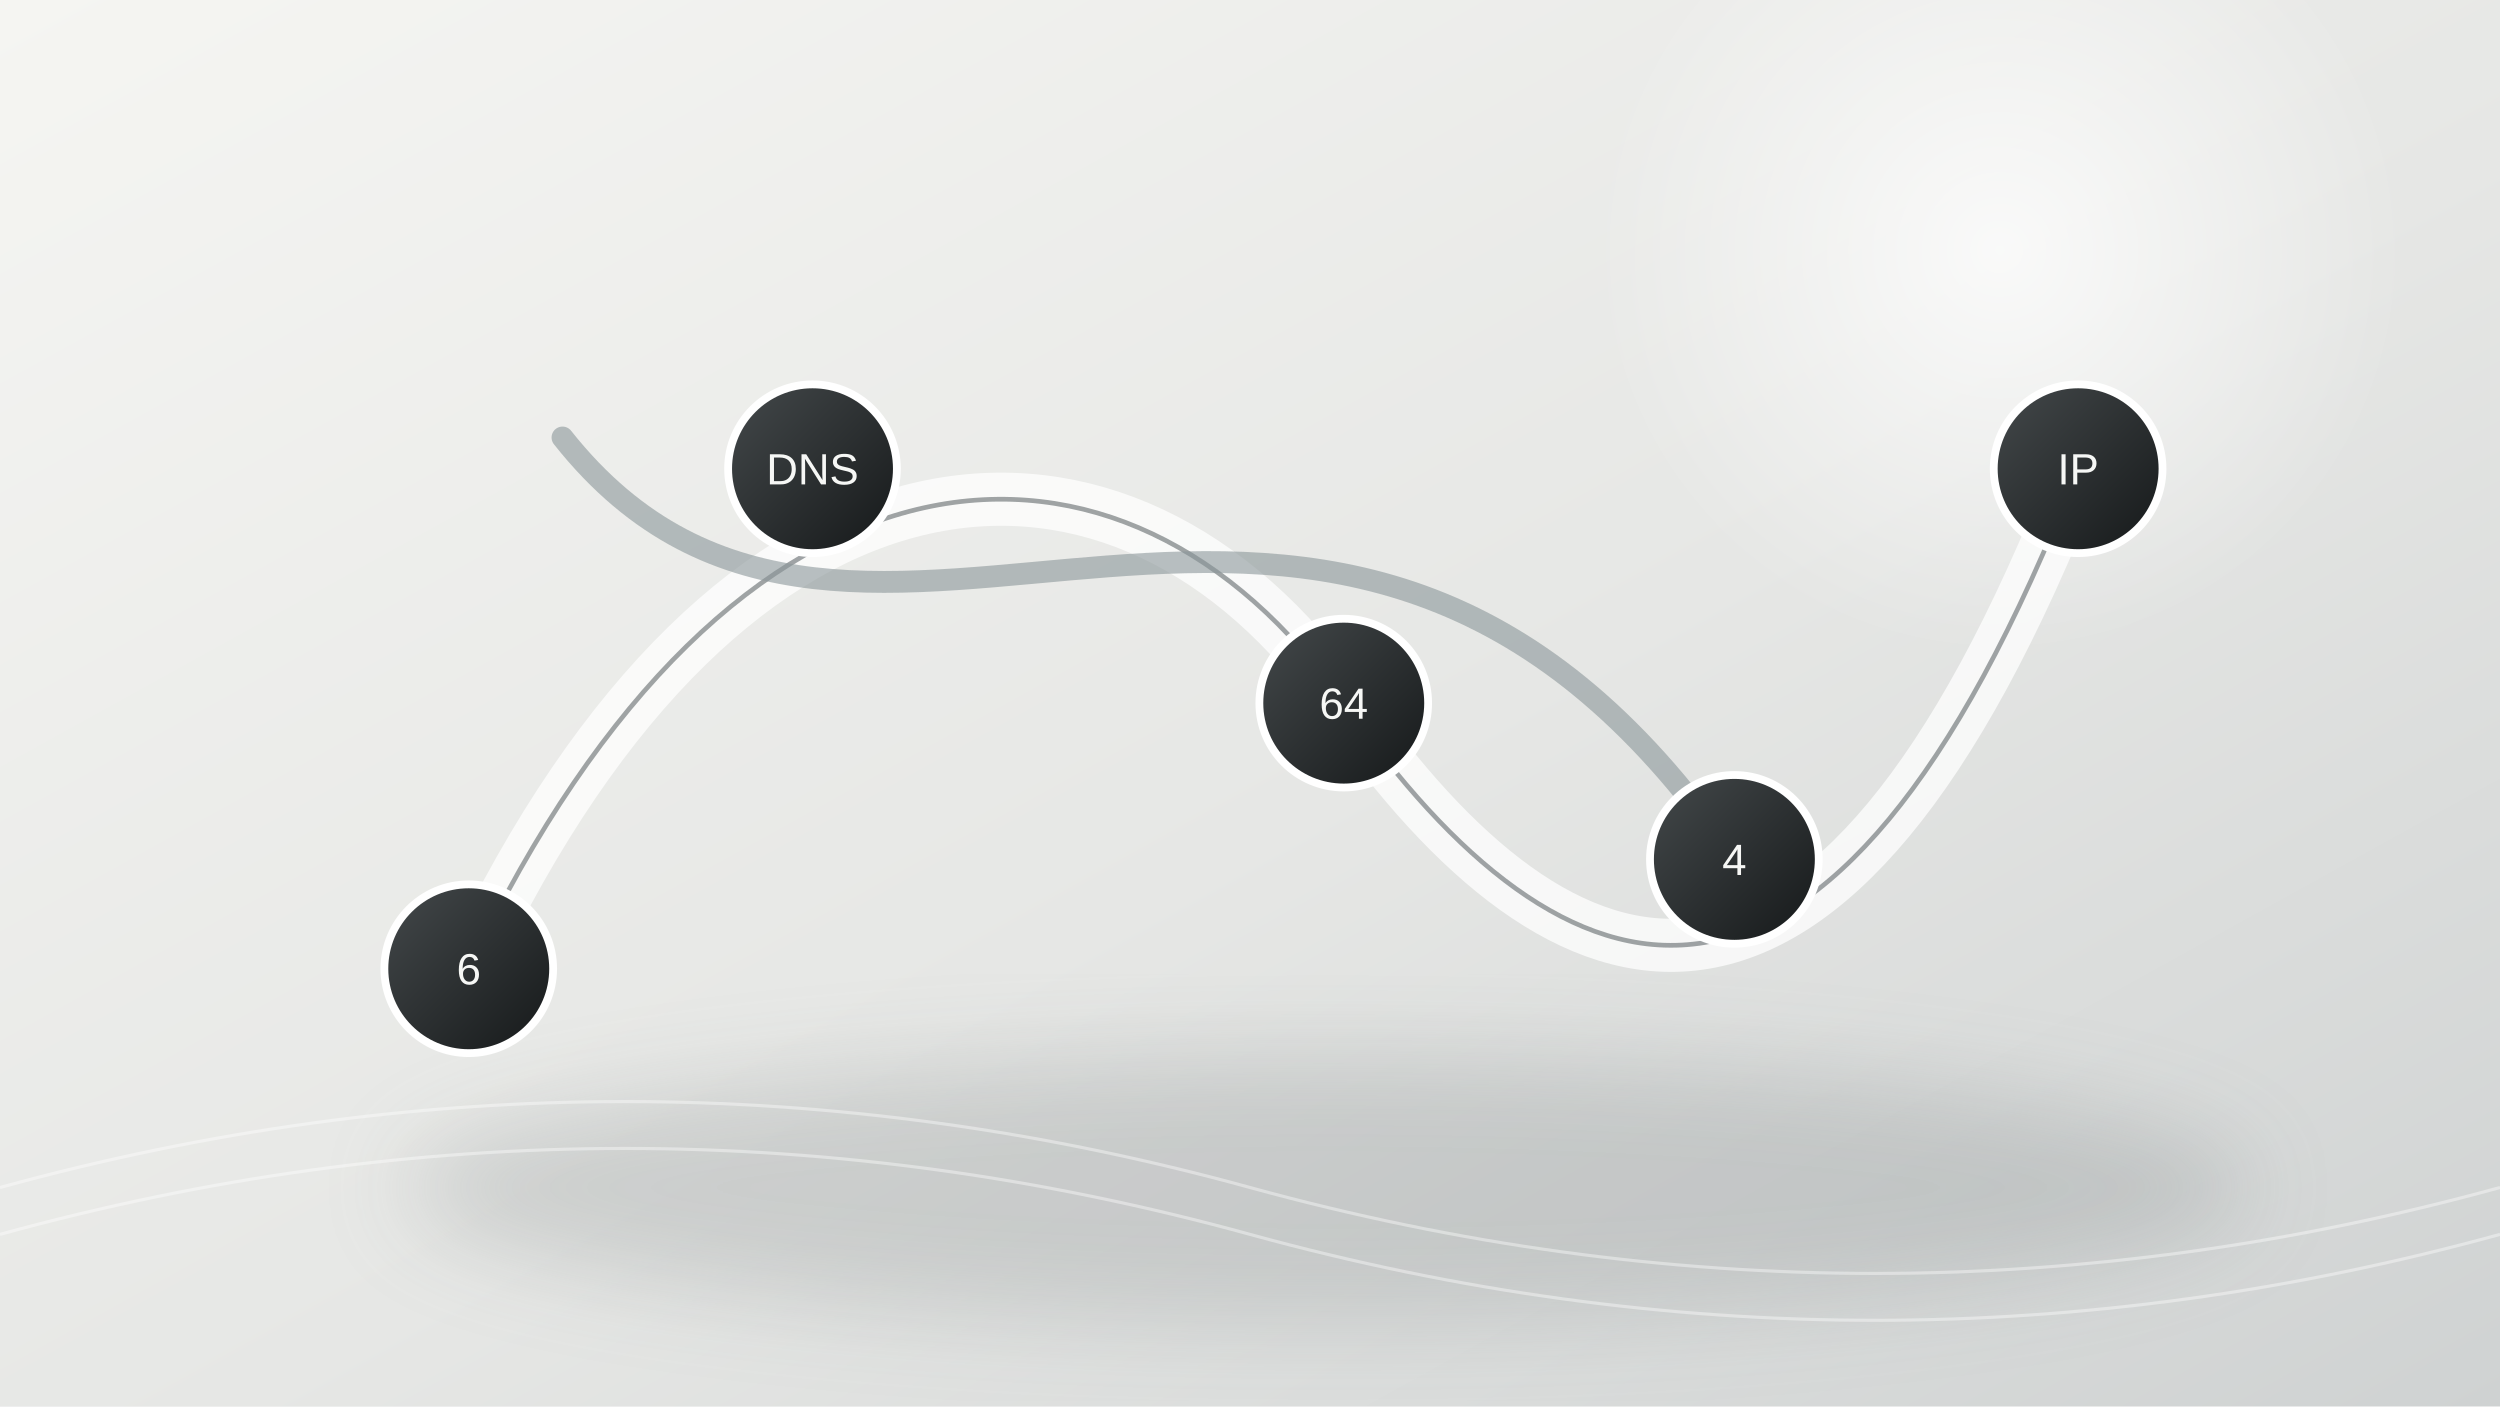
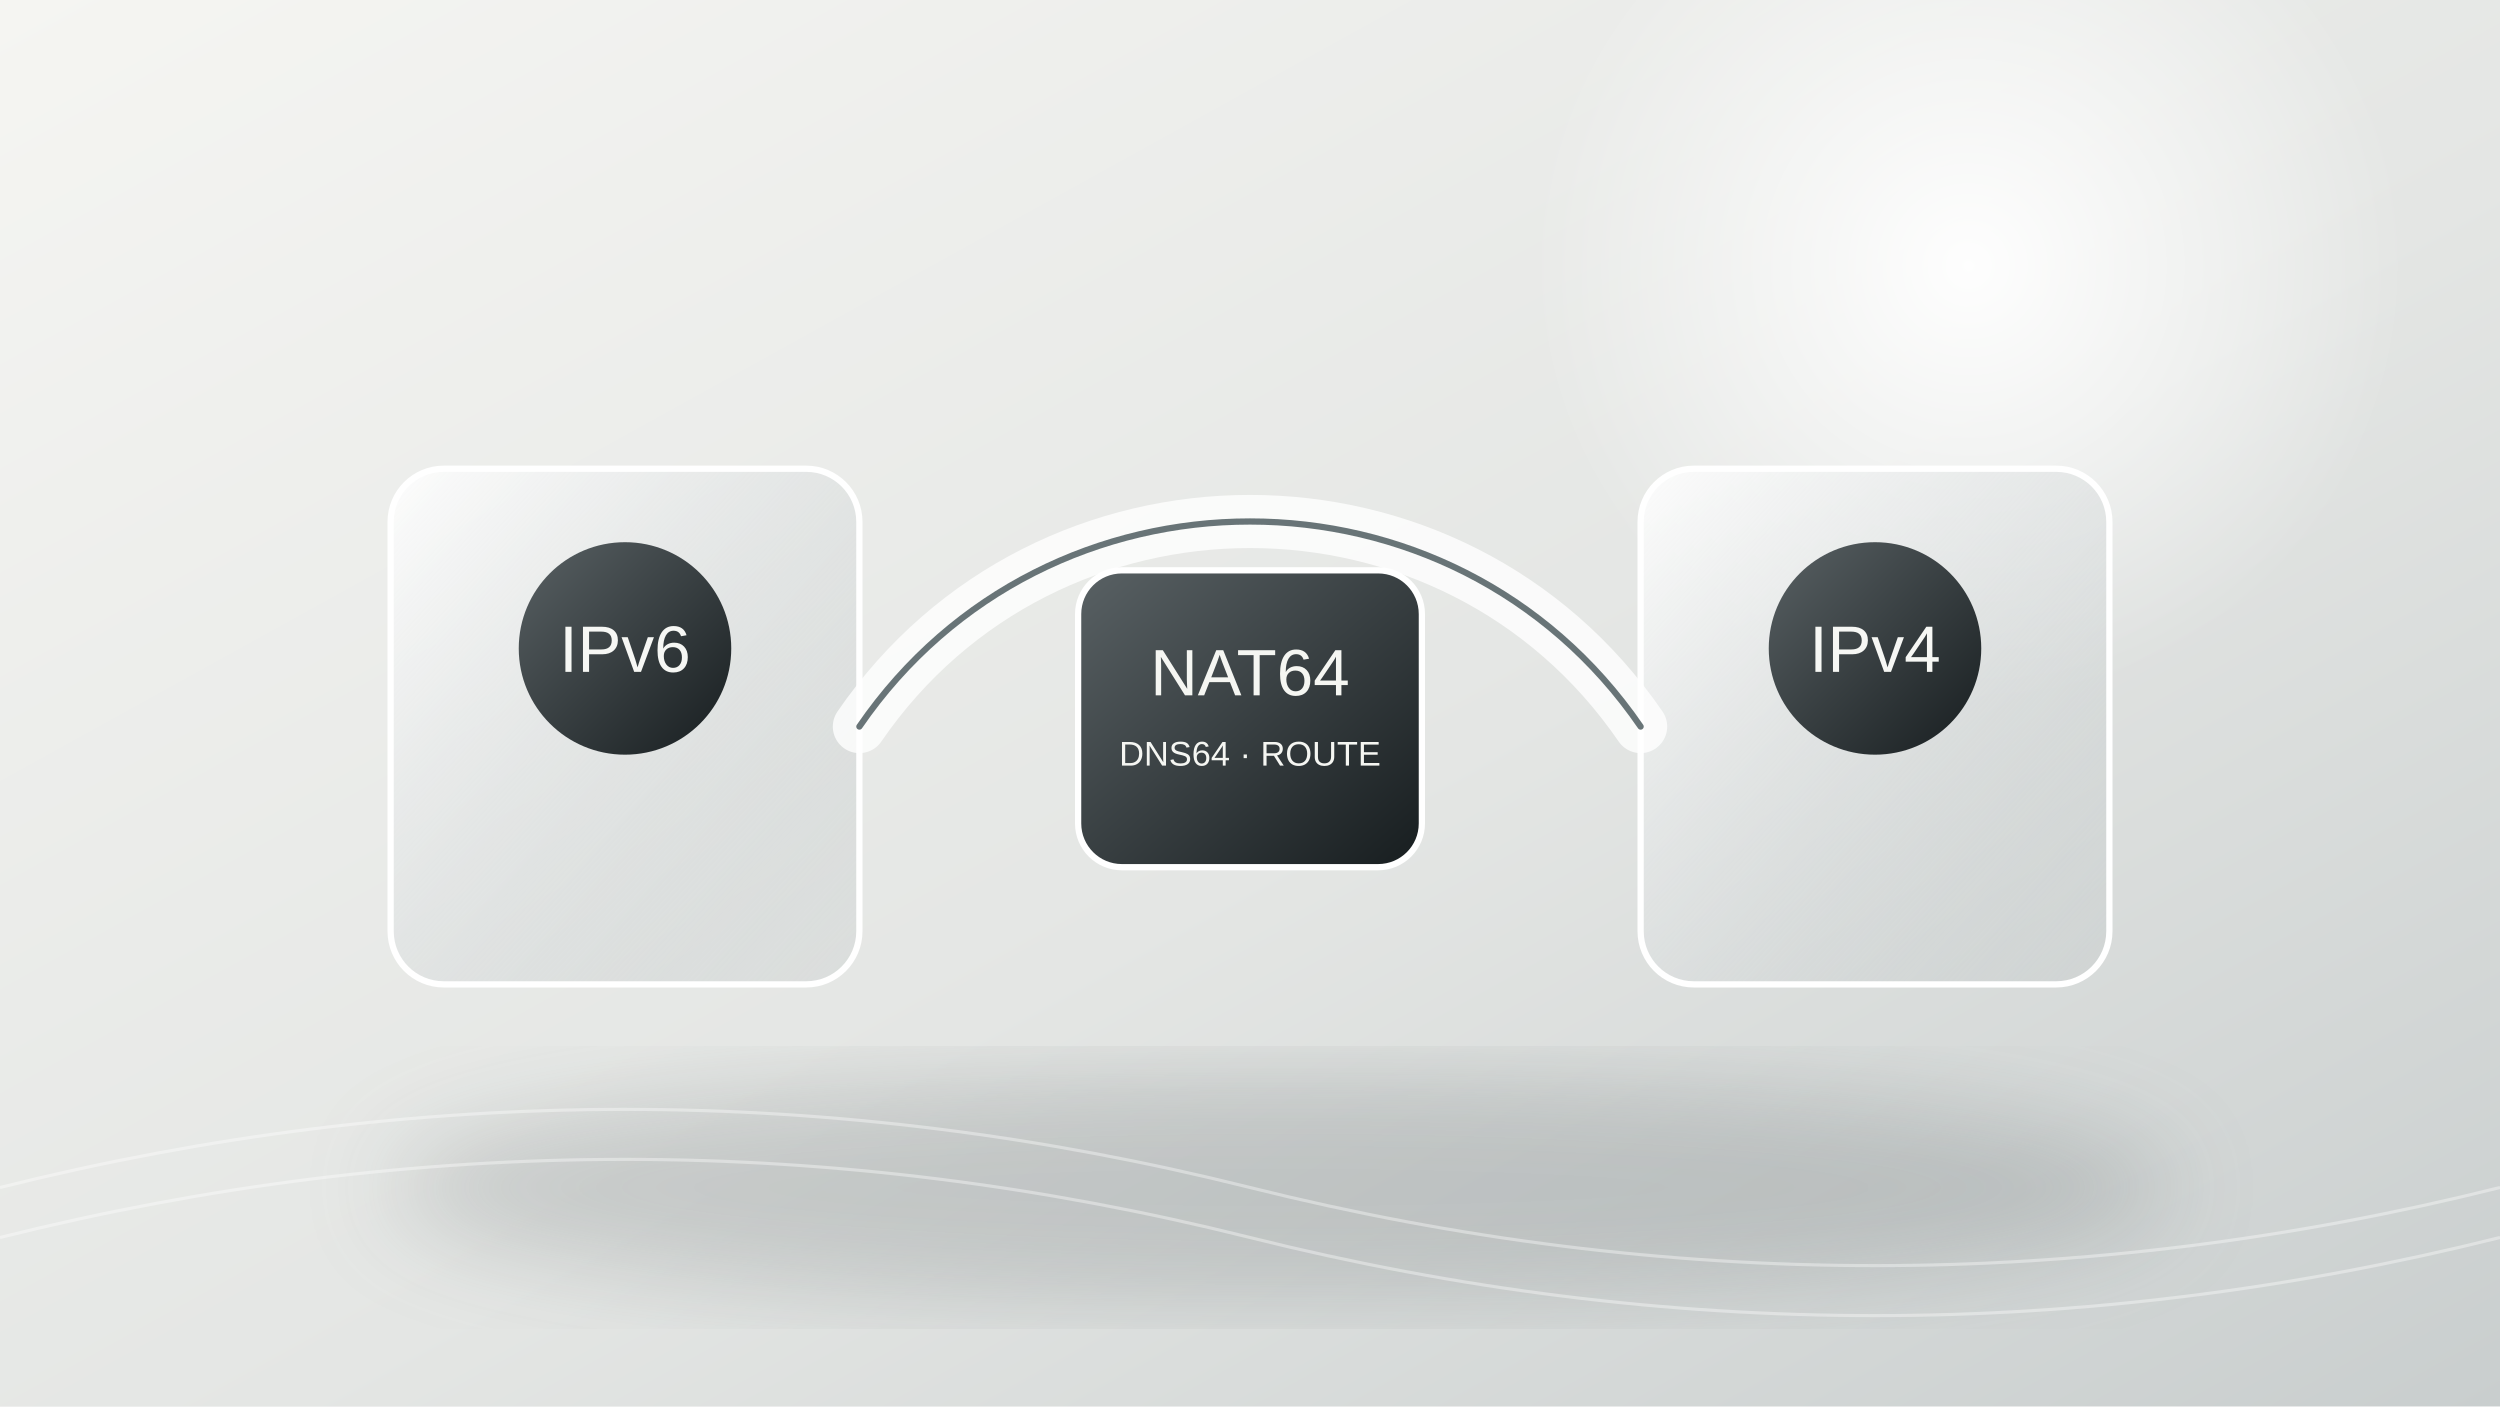
- <svg xmlns="http://www.w3.org/2000/svg" width="1600" height="900" viewBox="0 0 1600 900" role="img" aria-label="IPv6 NAT64 guide">
+ <svg xmlns="http://www.w3.org/2000/svg" width="1600" height="900" viewBox="0 0 1600 900" role="img" aria-label="IPv6 NAT64 network bridge">
  <defs>
    <linearGradient id="bg" x1="0" y1="0" x2="1" y2="1">
      <stop stop-color="#f5f5f2" />
-       <stop offset=".55" stop-color="#e6e7e5" />
-       <stop offset="1" stop-color="#cfd2d2" />
+       <stop offset=".56" stop-color="#e4e6e4" />
+       <stop offset="1" stop-color="#c9cece" />
    </linearGradient>
    <linearGradient id="glass" x1="0" y1="0" x2="1" y2="1">
-       <stop stop-color="#fff" stop-opacity=".88" />
-       <stop offset="1" stop-color="#aeb4b7" stop-opacity=".16" />
+       <stop stop-color="#fff" stop-opacity=".9" />
+       <stop offset="1" stop-color="#b9c0c1" stop-opacity=".22" />
    </linearGradient>
-     <linearGradient id="dark" x1="0" y1="0" x2="1" y2="1">
-       <stop stop-color="#44494b" />
-       <stop offset="1" stop-color="#151819" />
+     <linearGradient id="metal" x1="0" y1="0" x2="1" y2="1">
+       <stop stop-color="#596164" />
+       <stop offset="1" stop-color="#171d1f" />
    </linearGradient>
-     <filter id="shadow" x="-30%" y="-30%" width="160%" height="160%">
-       <feGaussianBlur stdDeviation="28" />
+     <linearGradient id="edge" x1="0" y1="0" x2="1" y2="1">
+       <stop stop-color="#fff" stop-opacity=".9" />
+       <stop offset="1" stop-color="#6d777a" stop-opacity=".35" />
+     </linearGradient>
+     <filter id="blur">
+       <feGaussianBlur stdDeviation="30" />
    </filter>
-     <radialGradient id="glow">
+     <radialGradient id="light">
      <stop stop-color="#fff" stop-opacity=".95" />
      <stop offset="1" stop-color="#fff" stop-opacity="0" />
    </radialGradient>
  </defs>
  <rect width="1600" height="900" fill="url(#bg)" />
-   <ellipse cx="850" cy="760" rx="590" ry="85" fill="#707779" opacity=".22" filter="url(#shadow)" />
-   <circle cx="1280" cy="160" r="260" fill="url(#glow)" opacity=".8" />
-   <g fill="none" stroke-linecap="round">
-     <path d="M300 620 C470 260 720 250 860 450 S1170 710 1330 300" stroke="#fff" stroke-width="34" opacity=".75" />
-     <path d="M300 620 C470 260 720 250 860 450 S1170 710 1330 300" stroke="#535b5e" stroke-width="3" opacity=".55" />
-     <path d="M360 280 C550 520 850 170 1110 550" stroke="#8b9699" stroke-width="14" opacity=".6" />
+   <circle cx="1260" cy="170" r="280" fill="url(#light)" />
+   <ellipse cx="820" cy="760" rx="570" ry="75" fill="#586164" opacity=".22" filter="url(#blur)" />
+   <g transform="translate(250 210)">
+     <g fill="url(#glass)" stroke="#fff" stroke-width="4">
+       <rect x="0" y="90" width="300" height="330" rx="34" />
+       <rect x="800" y="90" width="300" height="330" rx="34" />
+     </g>
+     <g fill="url(#metal)">
+       <circle cx="150" cy="205" r="68" />
+       <circle cx="950" cy="205" r="68" />
+     </g>
+     <g fill="#f6f7f4" font-family="Arial" font-size="42" text-anchor="middle">
+       <text x="150" y="220">IPv6</text>
+       <text x="950" y="220">IPv4</text>
+     </g>
+     <path d="M300 255 C420 80 680 80 800 255" fill="none" stroke="#fff" stroke-width="34" stroke-linecap="round" opacity=".8" />
+     <path d="M300 255 C420 80 680 80 800 255" fill="none" stroke="#687477" stroke-width="4" stroke-linecap="round" />
+     <rect x="440" y="155" width="220" height="190" rx="28" fill="url(#metal)" stroke="#fff" stroke-width="4" />
+     <g fill="#f5f6f2" font-family="Arial" text-anchor="middle">
+       <text x="550" y="235" font-size="42">NAT64</text>
+       <text x="550" y="280" font-size="22">DNS64 · ROUTE</text>
+     </g>
  </g>
-   <g fill="url(#dark)" stroke="#fff" stroke-width="5">
-     <circle cx="300" cy="620" r="54" />
-     <circle cx="520" cy="300" r="54" />
-     <circle cx="860" cy="450" r="54" />
-     <circle cx="1110" cy="550" r="54" />
-     <circle cx="1330" cy="300" r="54" />
-   </g>
-   <g fill="#f6f7f5" font-family="Arial" font-size="28" text-anchor="middle">
-     <text x="300" y="630">6</text>
-     <text x="520" y="310">DNS</text>
-     <text x="860" y="460">64</text>
-     <text x="1110" y="560">4</text>
-     <text x="1330" y="310">IP</text>
-   </g>
-   <g opacity=".4" fill="none" stroke="#fff" stroke-width="2">
-     <path d="M0 760 Q400 650 800 760 T1600 760" />
-     <path d="M0 790 Q400 680 800 790 T1600 790" />
-   </g>
+   <path d="M0 760 Q400 660 800 760 T1600 760 M0 792 Q400 692 800 792 T1600 792" fill="none" stroke="#fff" stroke-width="2" opacity=".38" />
</svg>
